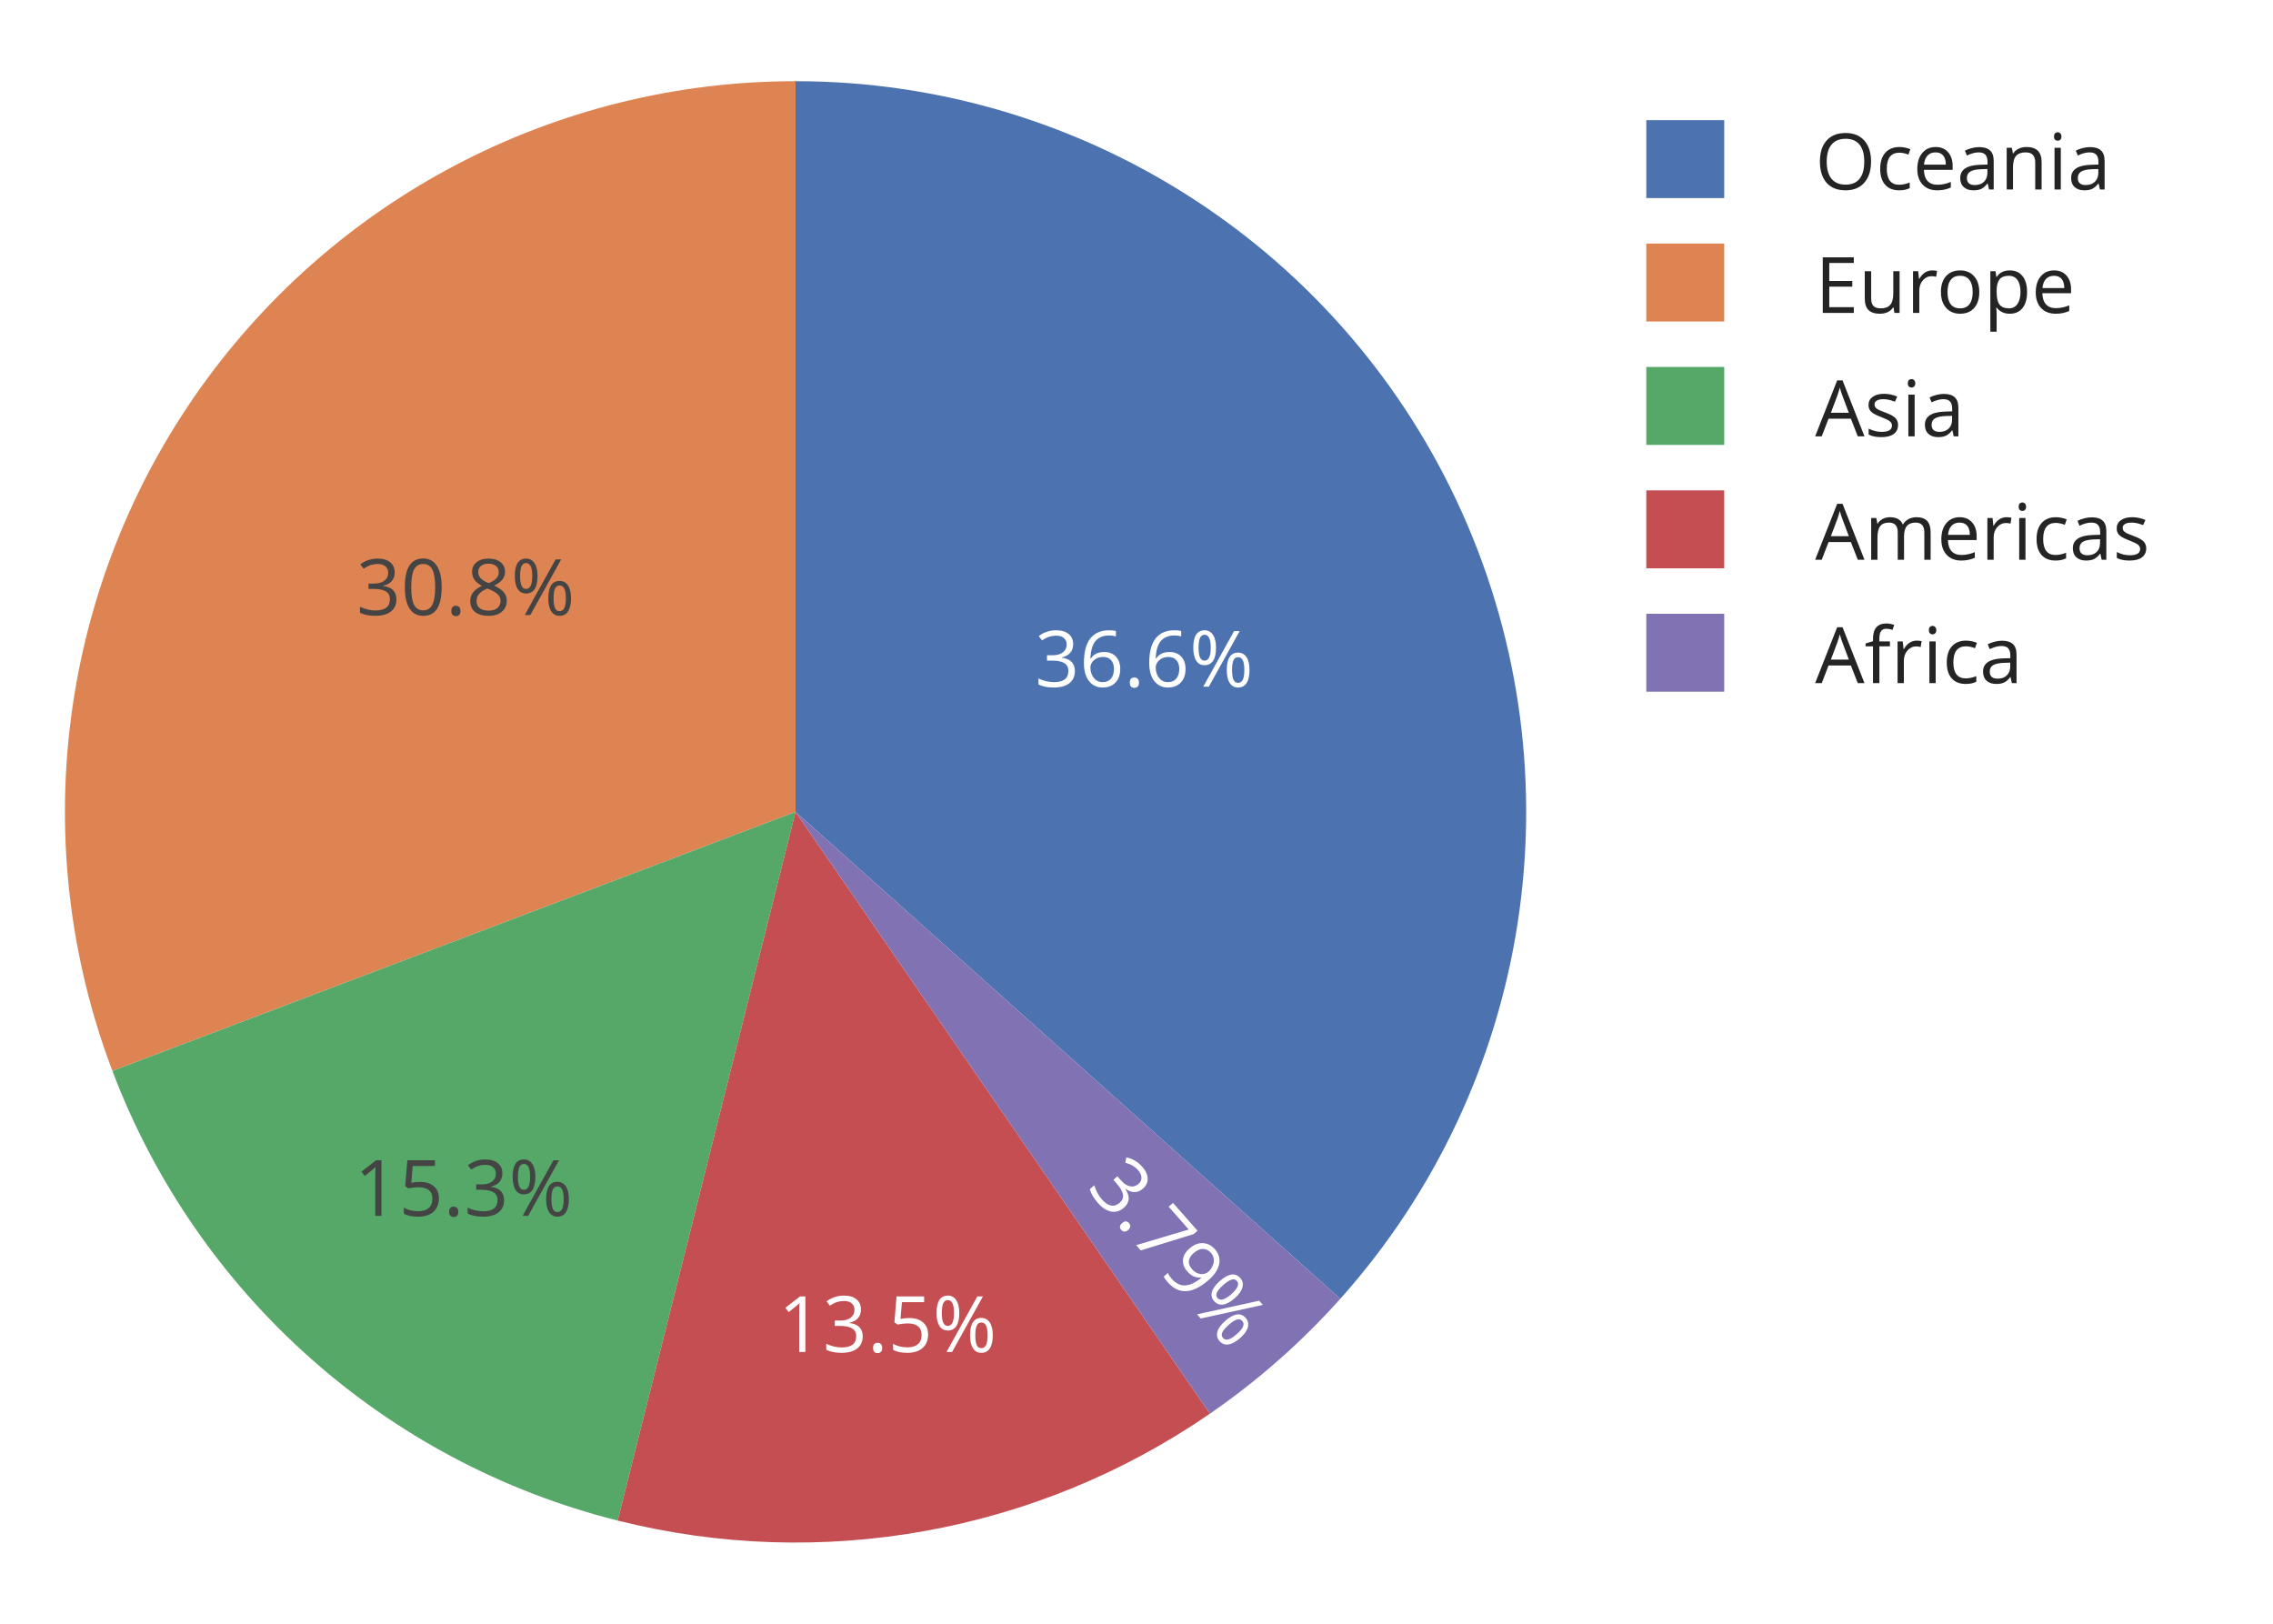
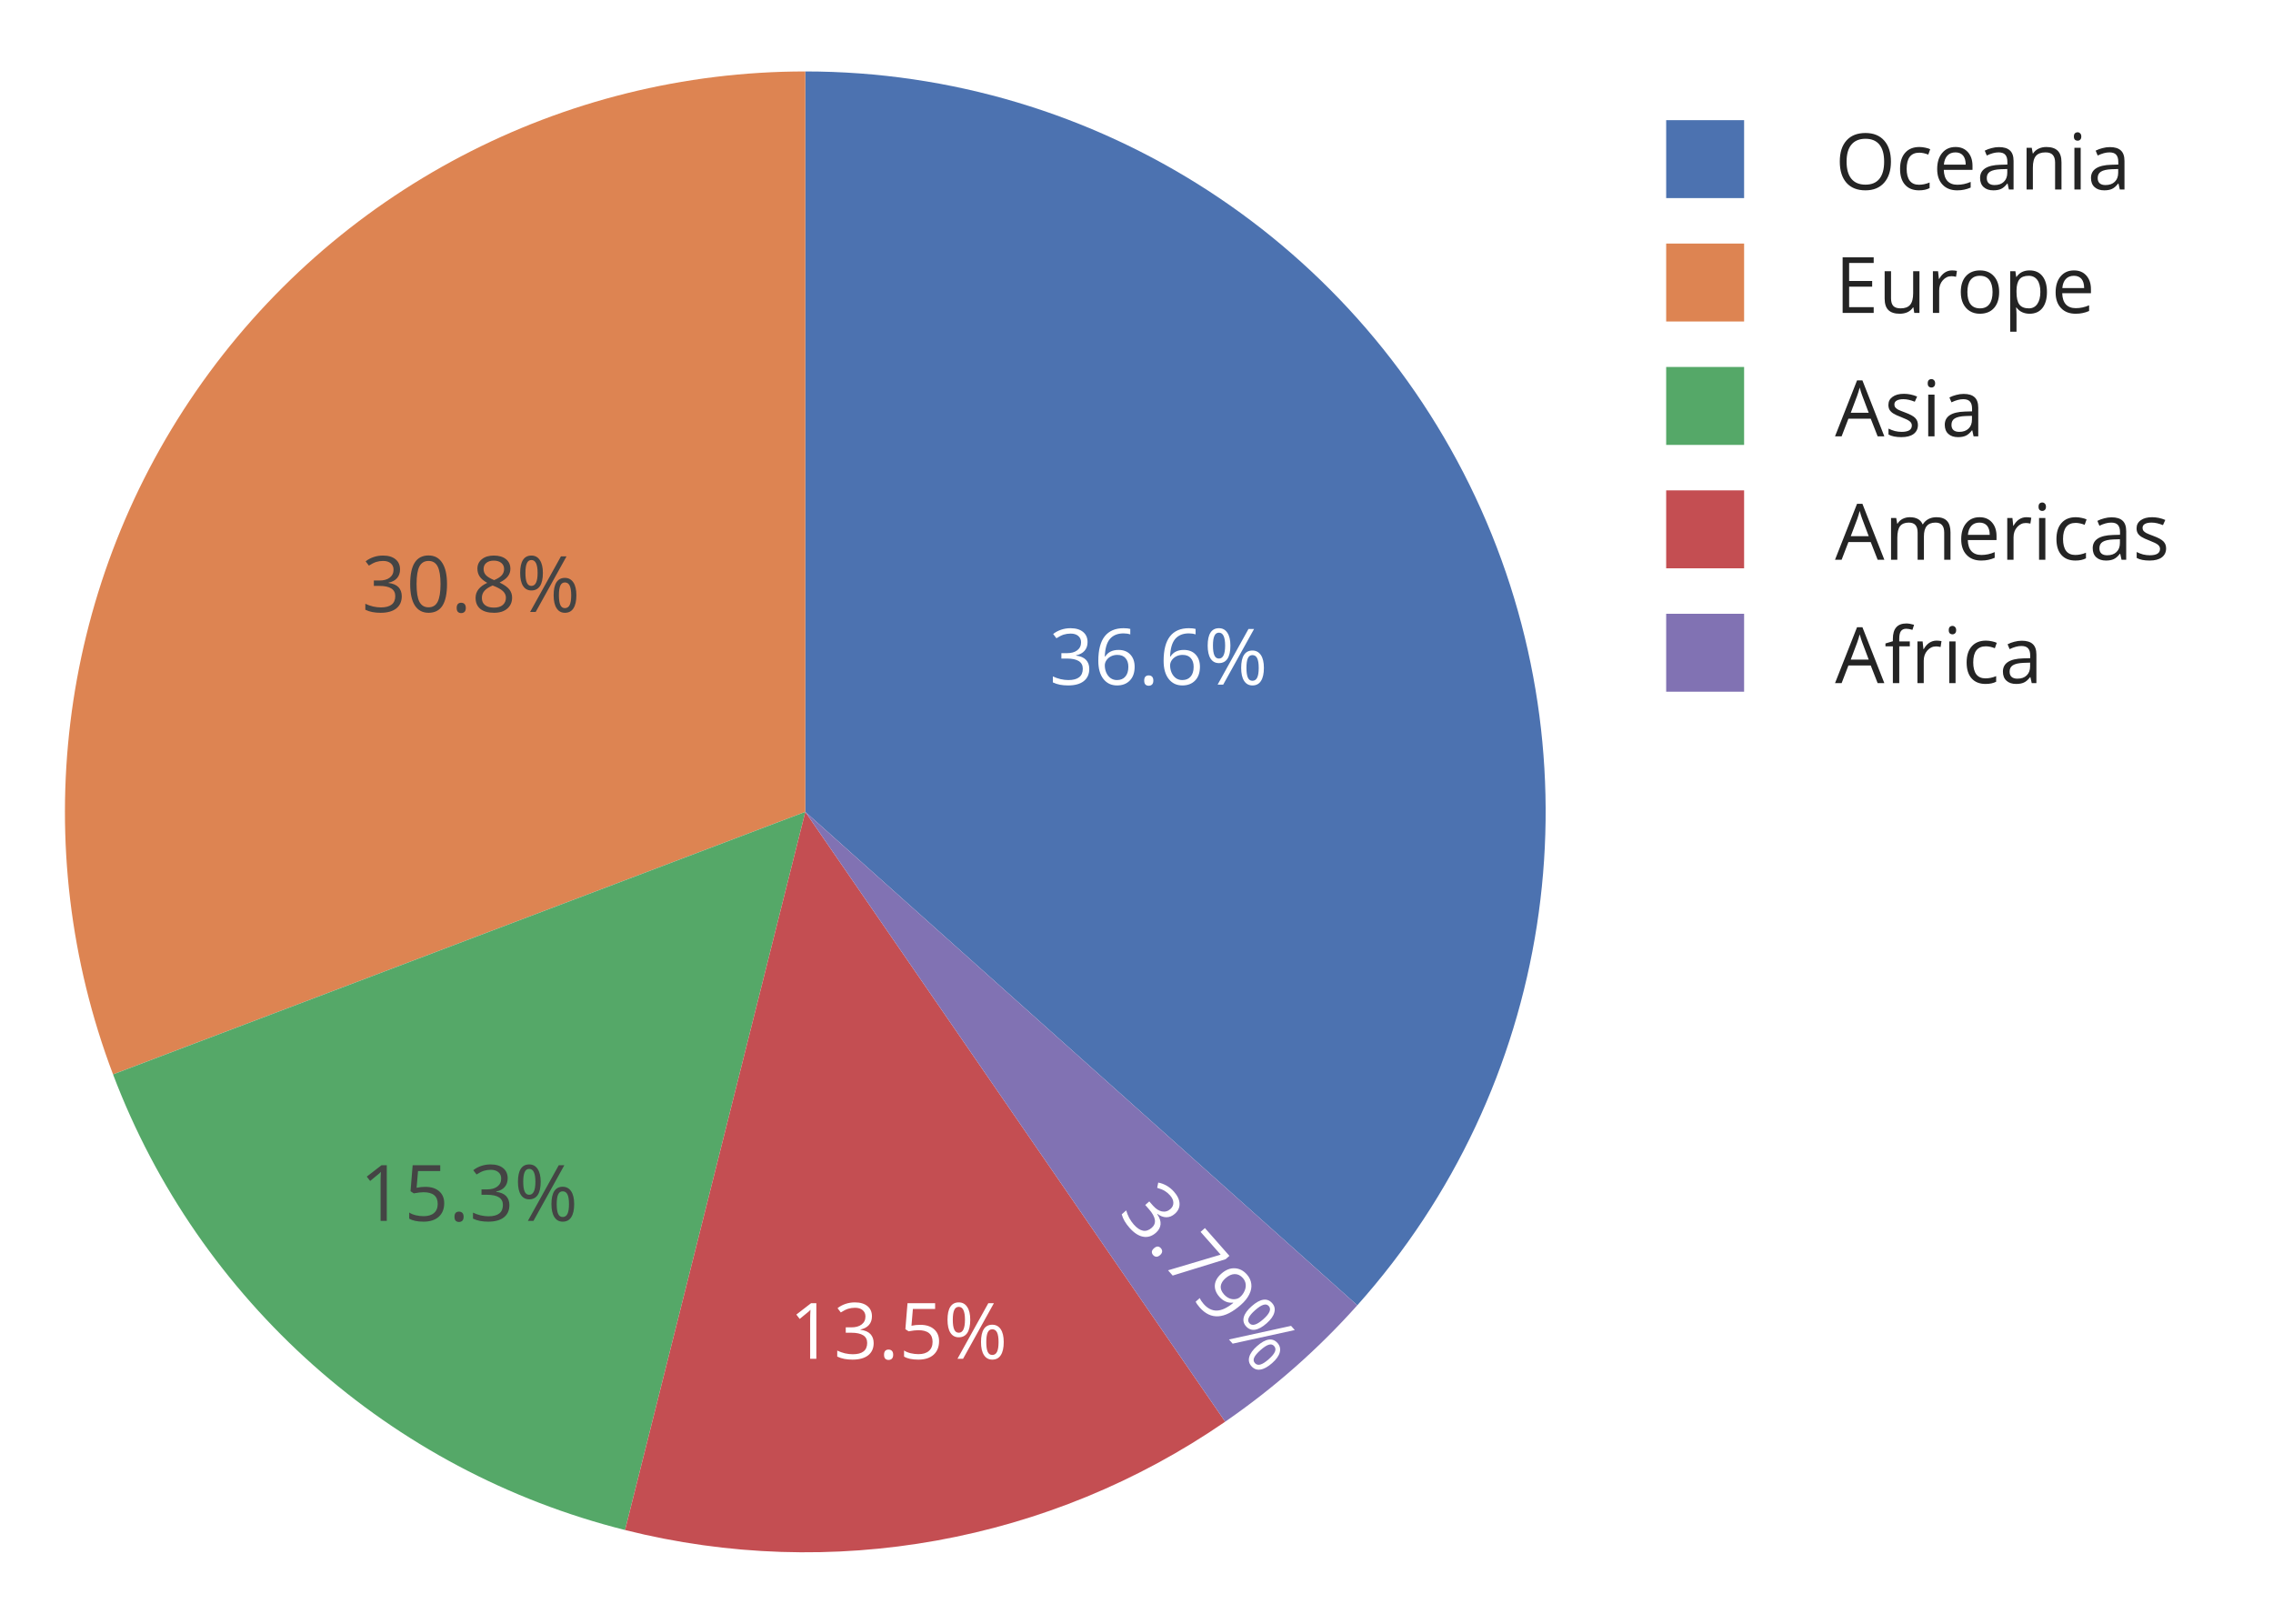
<svg xmlns="http://www.w3.org/2000/svg" class="main-svg" width="350" height="250" style="" viewBox="0 0 350 250">
  <rect x="0" y="0" width="350" height="250" style="fill: rgb(255, 255, 255); fill-opacity: 1;" />
-   <defs id="defs-4ccf4b">
+   <defs id="defs-4738b5">
    <g class="clips" />
    <g class="gradients" />
    <g class="patterns" />
  </defs>
  <g class="bglayer" />
  <g class="layer-below">
    <g class="imagelayer" />
    <g class="shapelayer" />
  </g>
  <g class="cartesianlayer" />
  <g class="polarlayer" />
  <g class="smithlayer" />
  <g class="ternarylayer" />
  <g class="geolayer" />
  <g class="funnelarealayer" />
  <g class="pielayer">
    <g class="trace" stroke-linejoin="round" style="opacity: 1;">
      <g class="slice">
-         <path class="surface" d="M122.5,125l0,-112.5a112.5,112.5 0 0 1 83.879,187.471Z" style="pointer-events: all; stroke-width: 0; fill: rgb(76, 114, 176); fill-opacity: 1; stroke: rgb(68, 68, 68); stroke-opacity: 1;" />
+         <path class="surface" d="M124,125l0,-114a114,114 0 0 1 84.997,189.971Z" style="pointer-events: all; stroke-width: 0; fill: rgb(76, 114, 176); fill-opacity: 1; stroke: rgb(68, 68, 68); stroke-opacity: 1;" />
        <g class="slicetext">
-           <text data-notex="1" class="slicetext" transform="translate(176.1857,105.7299)" text-anchor="middle" x="0" y="0" style="font-family: 'Open Sans', verdana, arial, sans-serif; font-size: 12px; fill: rgb(255, 255, 255); fill-opacity: 1; white-space: pre;">36.6%</text>
+           <text data-notex="1" class="slicetext" transform="translate(178.4015,105.4096)" text-anchor="middle" x="0" y="0" style="font-family: 'Open Sans', verdana, arial, sans-serif; font-size: 12px; fill: rgb(255, 255, 255); fill-opacity: 1; white-space: pre;">36.6%</text>
        </g>
      </g>
      <g class="slice">
-         <path class="surface" d="M122.5,125l-105.192,39.886a112.5,112.5 0 0 1 105.192,-152.386Z" style="pointer-events: all; stroke-width: 0; fill: rgb(221, 132, 82); fill-opacity: 1; stroke: rgb(68, 68, 68); stroke-opacity: 1;" />
+         <path class="surface" d="M124,125l-106.594,40.418a114,114 0 0 1 106.594,-154.418Z" style="pointer-events: all; stroke-width: 0; fill: rgb(221, 132, 82); fill-opacity: 1; stroke: rgb(68, 68, 68); stroke-opacity: 1;" />
        <g class="slicetext">
-           <text data-notex="1" class="slicetext" transform="translate(71.71263,94.69161)" text-anchor="middle" x="0" y="0" style="font-family: 'Open Sans', verdana, arial, sans-serif; font-size: 12px; fill: rgb(68, 68, 68); fill-opacity: 1; white-space: pre;">30.8%</text>
+           <text data-notex="1" class="slicetext" transform="translate(72.53546,94.22416)" text-anchor="middle" x="0" y="0" style="font-family: 'Open Sans', verdana, arial, sans-serif; font-size: 12px; fill: rgb(68, 68, 68); fill-opacity: 1; white-space: pre;">30.8%</text>
        </g>
      </g>
      <g class="slice">
-         <path class="surface" d="M122.5,125l-27.39,109.115a112.5,112.5 0 0 1 -77.802,-69.228Z" style="pointer-events: all; stroke-width: 0; fill: rgb(85, 168, 104); fill-opacity: 1; stroke: rgb(68, 68, 68); stroke-opacity: 1;" />
+         <path class="surface" d="M124,125l-27.755,110.57a114,114 0 0 1 -78.839,-70.151Z" style="pointer-events: all; stroke-width: 0; fill: rgb(85, 168, 104); fill-opacity: 1; stroke: rgb(68, 68, 68); stroke-opacity: 1;" />
        <g class="slicetext">
-           <text data-notex="1" class="slicetext" transform="translate(71.37809,187.2029)" text-anchor="middle" x="0" y="0" style="font-family: 'Open Sans', verdana, arial, sans-serif; font-size: 12px; fill: rgb(68, 68, 68); fill-opacity: 1; white-space: pre;">15.3%</text>
+           <text data-notex="1" class="slicetext" transform="translate(72.19647,187.9689)" text-anchor="middle" x="0" y="0" style="font-family: 'Open Sans', verdana, arial, sans-serif; font-size: 12px; fill: rgb(68, 68, 68); fill-opacity: 1; white-space: pre;">15.3%</text>
        </g>
      </g>
      <g class="slice">
-         <path class="surface" d="M122.5,125l63.806,92.655a112.5,112.5 0 0 1 -91.197,16.459Z" style="pointer-events: all; stroke-width: 0; fill: rgb(196, 78, 82); fill-opacity: 1; stroke: rgb(68, 68, 68); stroke-opacity: 1;" />
+         <path class="surface" d="M124,125l64.657,93.891a114,114 0 0 1 -92.412,16.679Z" style="pointer-events: all; stroke-width: 0; fill: rgb(196, 78, 82); fill-opacity: 1; stroke: rgb(68, 68, 68); stroke-opacity: 1;" />
        <g class="slicetext">
-           <text data-notex="1" class="slicetext" transform="translate(136.6526,208.1648)" text-anchor="middle" x="0" y="0" style="font-family: 'Open Sans', verdana, arial, sans-serif; font-size: 12px; fill: rgb(255, 255, 255); fill-opacity: 1; white-space: pre;">13.5%</text>
+           <text data-notex="1" class="slicetext" transform="translate(138.3413,209.2104)" text-anchor="middle" x="0" y="0" style="font-family: 'Open Sans', verdana, arial, sans-serif; font-size: 12px; fill: rgb(255, 255, 255); fill-opacity: 1; white-space: pre;">13.5%</text>
        </g>
      </g>
      <g class="slice">
-         <path class="surface" d="M122.5,125l83.879,74.971a112.5,112.5 0 0 1 -20.072,17.684Z" style="pointer-events: all; stroke-width: 0; fill: rgb(129, 114, 179); fill-opacity: 1; stroke: rgb(68, 68, 68); stroke-opacity: 1;" />
+         <path class="surface" d="M124,125l84.997,75.971a114,114 0 0 1 -20.34,17.92Z" style="pointer-events: all; stroke-width: 0; fill: rgb(129, 114, 179); fill-opacity: 1; stroke: rgb(68, 68, 68); stroke-opacity: 1;" />
        <g class="slicetext">
-           <text data-notex="1" class="slicetext" transform="translate(178.3177,195.5399)rotate(48.61877)" text-anchor="middle" x="0" y="0" style="font-family: 'Open Sans', verdana, arial, sans-serif; font-size: 12px; fill: rgb(255, 255, 255); fill-opacity: 1; white-space: pre;">3.79%</text>
+           <text data-notex="1" class="slicetext" transform="translate(183.2289,199.4118)rotate(48.61877)" text-anchor="middle" x="0" y="0" style="font-family: 'Open Sans', verdana, arial, sans-serif; font-size: 12px; fill: rgb(255, 255, 255); fill-opacity: 1; white-space: pre;">3.79%</text>
        </g>
      </g>
    </g>
  </g>
  <g class="iciclelayer" />
  <g class="treemaplayer" />
  <g class="sunburstlayer" />
  <g class="glimages" />
-   <defs id="topdefs-4ccf4b">
+   <defs id="topdefs-4738b5">
    <g class="clips" />
-     <clipPath id="legend4ccf4b">
-       <rect width="101" height="105" x="0" y="0" />
+     <clipPath id="legend4738b5">
+       <rect width="97" height="105" x="0" y="0" />
    </clipPath>
  </defs>
  <g class="layer-above">
    <g class="imagelayer" />
    <g class="shapelayer" />
  </g>
  <g class="infolayer">
-     <g class="legend" pointer-events="all" transform="translate(239.5,10)">
-       <rect class="bg" shape-rendering="crispEdges" width="101" height="105" x="0" y="0" style="stroke: rgb(68, 68, 68); stroke-opacity: 1; fill: rgb(255, 255, 255); fill-opacity: 1; stroke-width: 0px;" />
-       <g class="scrollbox" transform="" clip-path="url(#legend4ccf4b)">
+     <g class="legend" pointer-events="all" transform="translate(242.56,10)">
+       <rect class="bg" shape-rendering="crispEdges" style="stroke: rgb(68, 68, 68); stroke-opacity: 1; fill: rgb(255, 255, 255); fill-opacity: 1; stroke-width: 0px;" width="97" height="105" x="0" y="0" />
+       <g class="scrollbox" transform="" clip-path="url(#legend4738b5)">
        <g class="groups">
          <g class="traces" transform="translate(0,14.5)" style="opacity: 1;">
            <text class="legendtext" text-anchor="start" x="40" y="4.68" style="font-family: 'Open Sans', verdana, arial, sans-serif; font-size: 12px; fill: rgb(36, 36, 36); fill-opacity: 1; white-space: pre;">Oceania</text>
            <g class="layers" style="opacity: 1;">
              <g class="legendfill" />
              <g class="legendlines" />
              <g class="legendsymbols">
                <g class="legendpoints">
                  <path class="legendpie" d="M6,6H-6V-6H6Z" transform="translate(20,0)" style="stroke-width: 0; fill: rgb(76, 114, 176); fill-opacity: 1; stroke: rgb(68, 68, 68); stroke-opacity: 1;" />
                </g>
              </g>
            </g>
-             <rect class="legendtoggle" x="0" y="-9.5" width="95.156" height="19" style="fill: rgb(0, 0, 0); fill-opacity: 0;" />
+             <rect class="legendtoggle" x="0" y="-9.5" width="91.547" height="19" style="fill: rgb(0, 0, 0); fill-opacity: 0;" />
          </g>
          <g class="traces" transform="translate(0,33.5)" style="opacity: 1;">
            <text class="legendtext" text-anchor="start" x="40" y="4.68" style="font-family: 'Open Sans', verdana, arial, sans-serif; font-size: 12px; fill: rgb(36, 36, 36); fill-opacity: 1; white-space: pre;">Europe</text>
            <g class="layers" style="opacity: 1;">
              <g class="legendfill" />
              <g class="legendlines" />
              <g class="legendsymbols">
                <g class="legendpoints">
                  <path class="legendpie" d="M6,6H-6V-6H6Z" transform="translate(20,0)" style="stroke-width: 0; fill: rgb(221, 132, 82); fill-opacity: 1; stroke: rgb(68, 68, 68); stroke-opacity: 1;" />
                </g>
              </g>
            </g>
-             <rect class="legendtoggle" x="0" y="-9.5" width="95.156" height="19" style="fill: rgb(0, 0, 0); fill-opacity: 0;" />
+             <rect class="legendtoggle" x="0" y="-9.5" width="91.547" height="19" style="fill: rgb(0, 0, 0); fill-opacity: 0;" />
          </g>
          <g class="traces" transform="translate(0,52.5)" style="opacity: 1;">
            <text class="legendtext" text-anchor="start" x="40" y="4.68" style="font-family: 'Open Sans', verdana, arial, sans-serif; font-size: 12px; fill: rgb(36, 36, 36); fill-opacity: 1; white-space: pre;">Asia</text>
            <g class="layers" style="opacity: 1;">
              <g class="legendfill" />
              <g class="legendlines" />
              <g class="legendsymbols">
                <g class="legendpoints">
                  <path class="legendpie" d="M6,6H-6V-6H6Z" transform="translate(20,0)" style="stroke-width: 0; fill: rgb(85, 168, 104); fill-opacity: 1; stroke: rgb(68, 68, 68); stroke-opacity: 1;" />
                </g>
              </g>
            </g>
-             <rect class="legendtoggle" x="0" y="-9.5" width="95.156" height="19" style="fill: rgb(0, 0, 0); fill-opacity: 0;" />
+             <rect class="legendtoggle" x="0" y="-9.5" width="91.547" height="19" style="fill: rgb(0, 0, 0); fill-opacity: 0;" />
          </g>
          <g class="traces" transform="translate(0,71.5)" style="opacity: 1;">
            <text class="legendtext" text-anchor="start" x="40" y="4.68" style="font-family: 'Open Sans', verdana, arial, sans-serif; font-size: 12px; fill: rgb(36, 36, 36); fill-opacity: 1; white-space: pre;">Americas</text>
            <g class="layers" style="opacity: 1;">
              <g class="legendfill" />
              <g class="legendlines" />
              <g class="legendsymbols">
                <g class="legendpoints">
                  <path class="legendpie" d="M6,6H-6V-6H6Z" transform="translate(20,0)" style="stroke-width: 0; fill: rgb(196, 78, 82); fill-opacity: 1; stroke: rgb(68, 68, 68); stroke-opacity: 1;" />
                </g>
              </g>
            </g>
-             <rect class="legendtoggle" x="0" y="-9.5" width="95.156" height="19" style="fill: rgb(0, 0, 0); fill-opacity: 0;" />
+             <rect class="legendtoggle" x="0" y="-9.5" width="91.547" height="19" style="fill: rgb(0, 0, 0); fill-opacity: 0;" />
          </g>
          <g class="traces" transform="translate(0,90.5)" style="opacity: 1;">
            <text class="legendtext" text-anchor="start" x="40" y="4.68" style="font-family: 'Open Sans', verdana, arial, sans-serif; font-size: 12px; fill: rgb(36, 36, 36); fill-opacity: 1; white-space: pre;">Africa</text>
            <g class="layers" style="opacity: 1;">
              <g class="legendfill" />
              <g class="legendlines" />
              <g class="legendsymbols">
                <g class="legendpoints">
                  <path class="legendpie" d="M6,6H-6V-6H6Z" transform="translate(20,0)" style="stroke-width: 0; fill: rgb(129, 114, 179); fill-opacity: 1; stroke: rgb(68, 68, 68); stroke-opacity: 1;" />
                </g>
              </g>
            </g>
-             <rect class="legendtoggle" x="0" y="-9.5" width="95.156" height="19" style="fill: rgb(0, 0, 0); fill-opacity: 0;" />
+             <rect class="legendtoggle" x="0" y="-9.5" width="91.547" height="19" style="fill: rgb(0, 0, 0); fill-opacity: 0;" />
          </g>
        </g>
      </g>
-       <rect class="scrollbar" rx="20" ry="3" width="0" height="0" x="0" y="0" style="fill: rgb(128, 139, 164); fill-opacity: 1;" />
+       <rect class="scrollbar" rx="20" ry="3" width="0" height="0" style="fill: rgb(128, 139, 164); fill-opacity: 1;" x="0" y="0" />
    </g>
    <g class="g-gtitle" />
  </g>
</svg>
